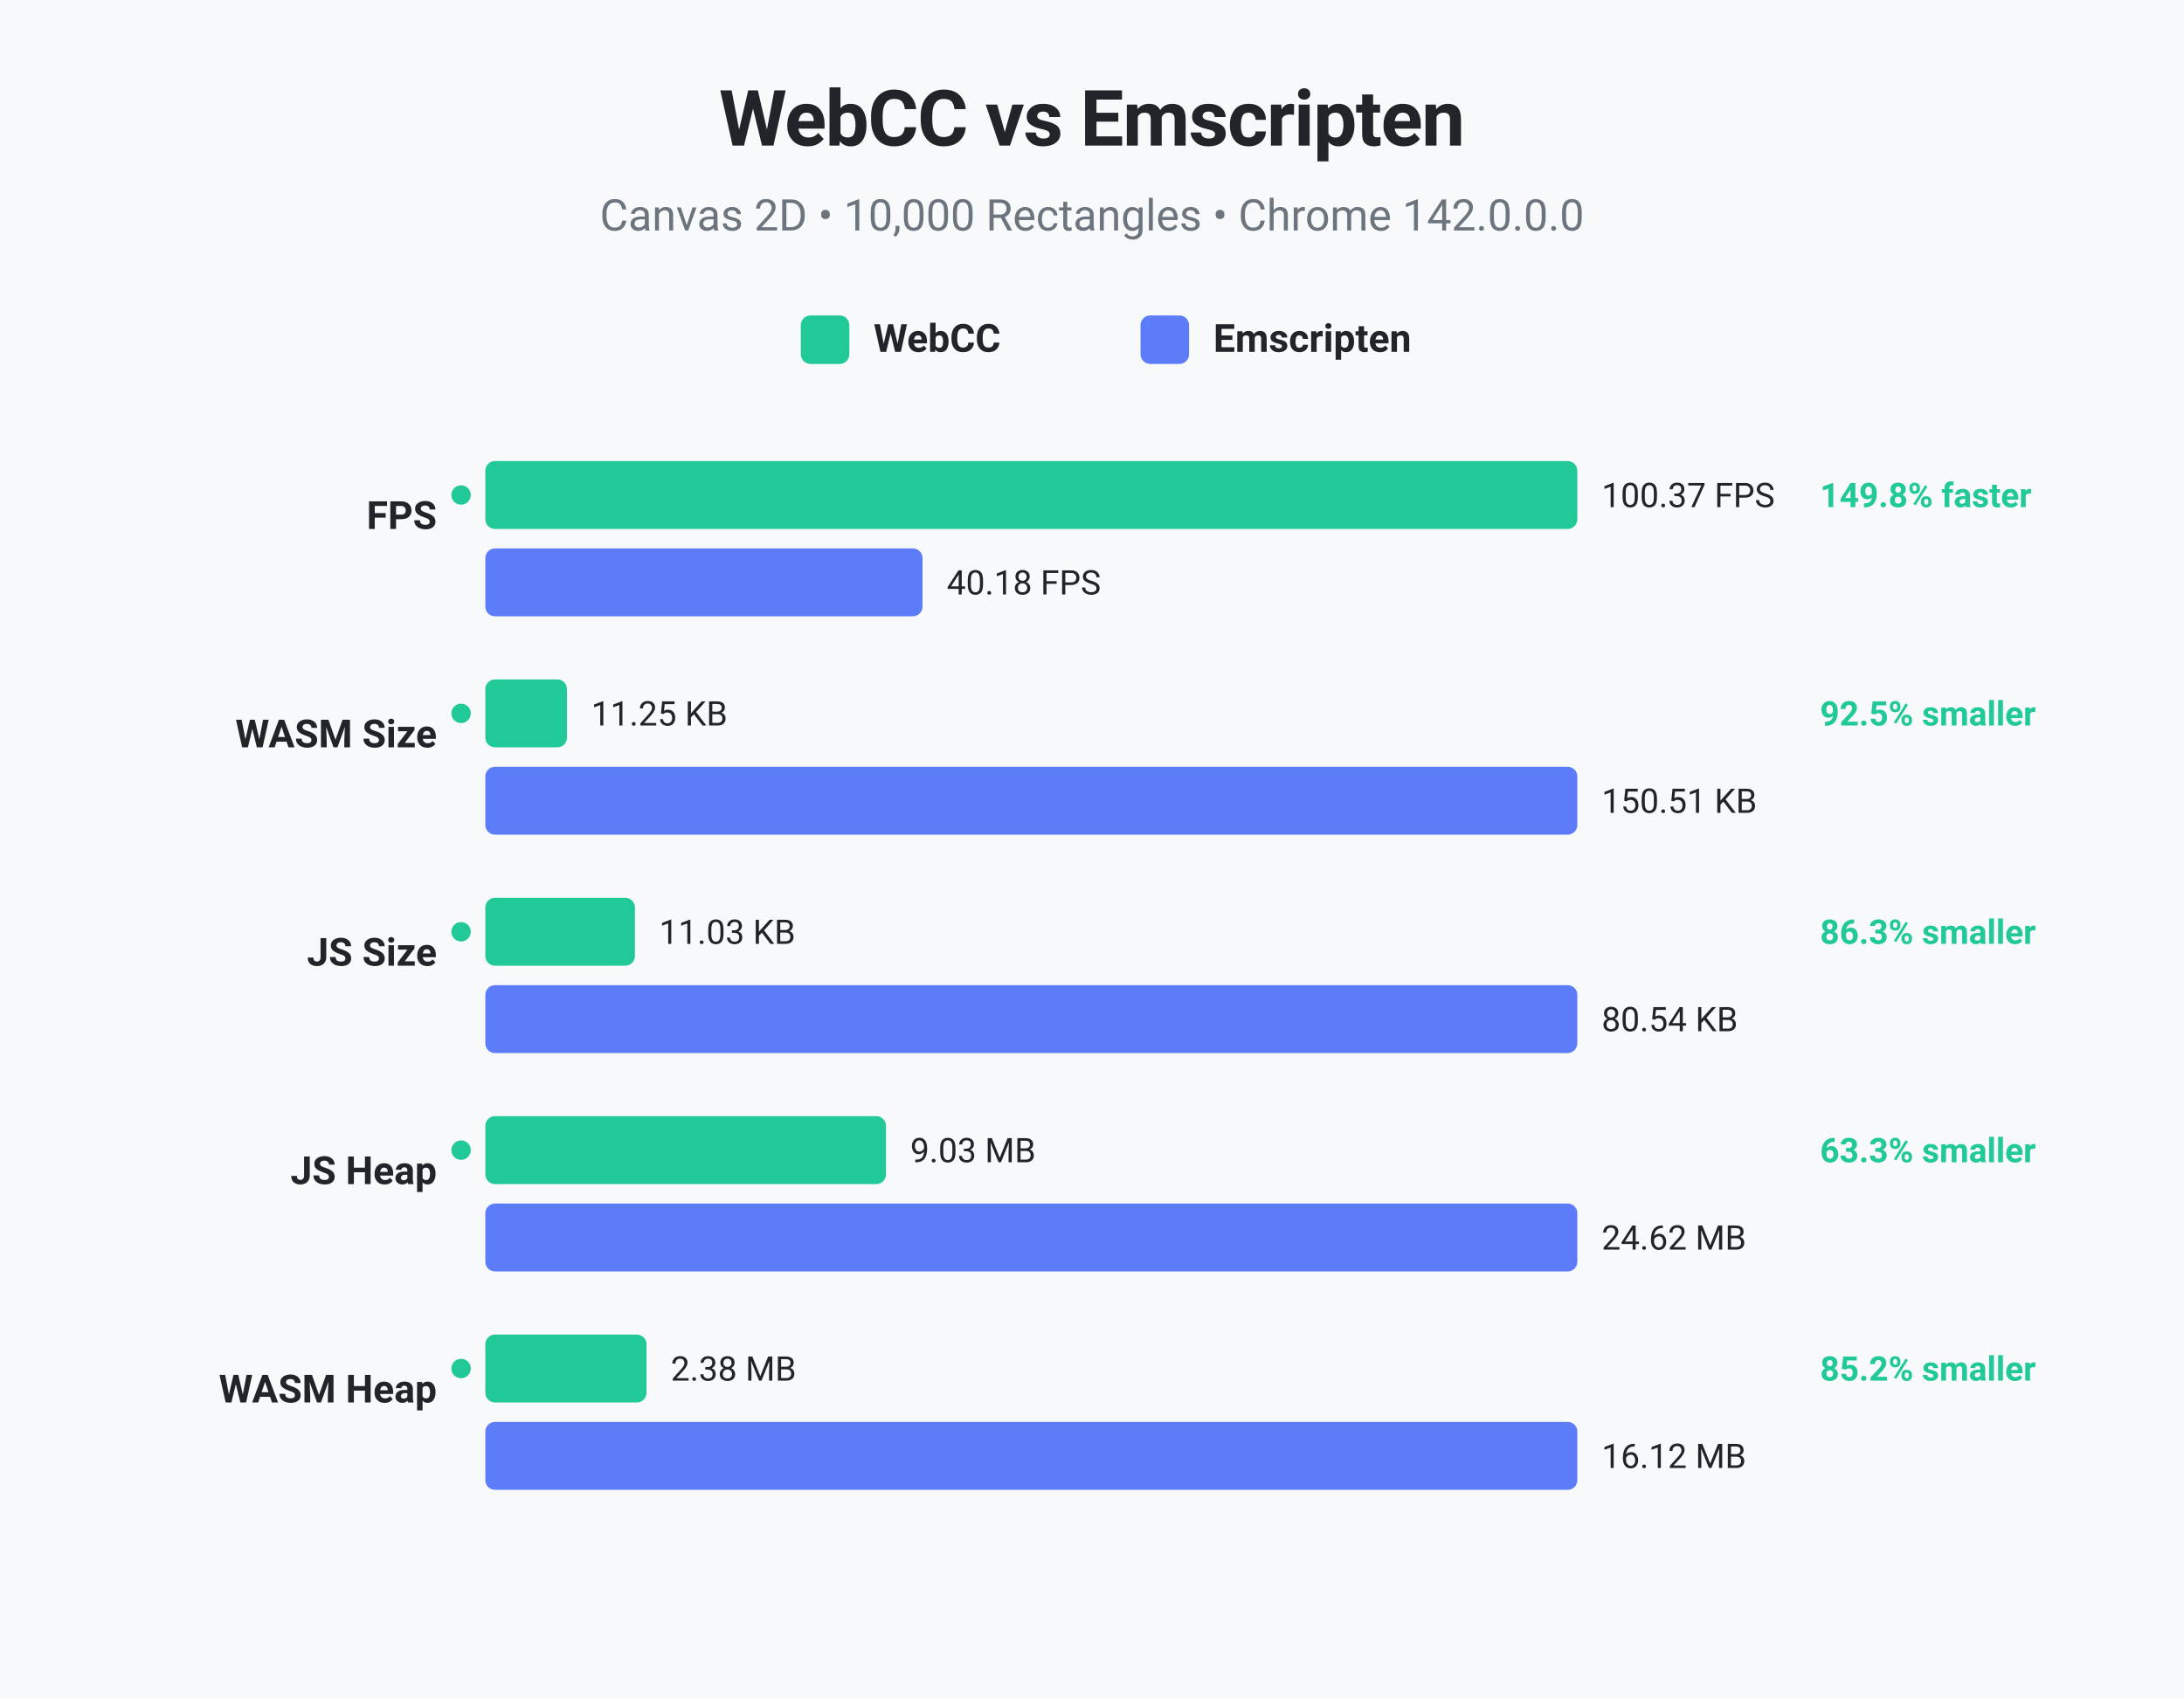
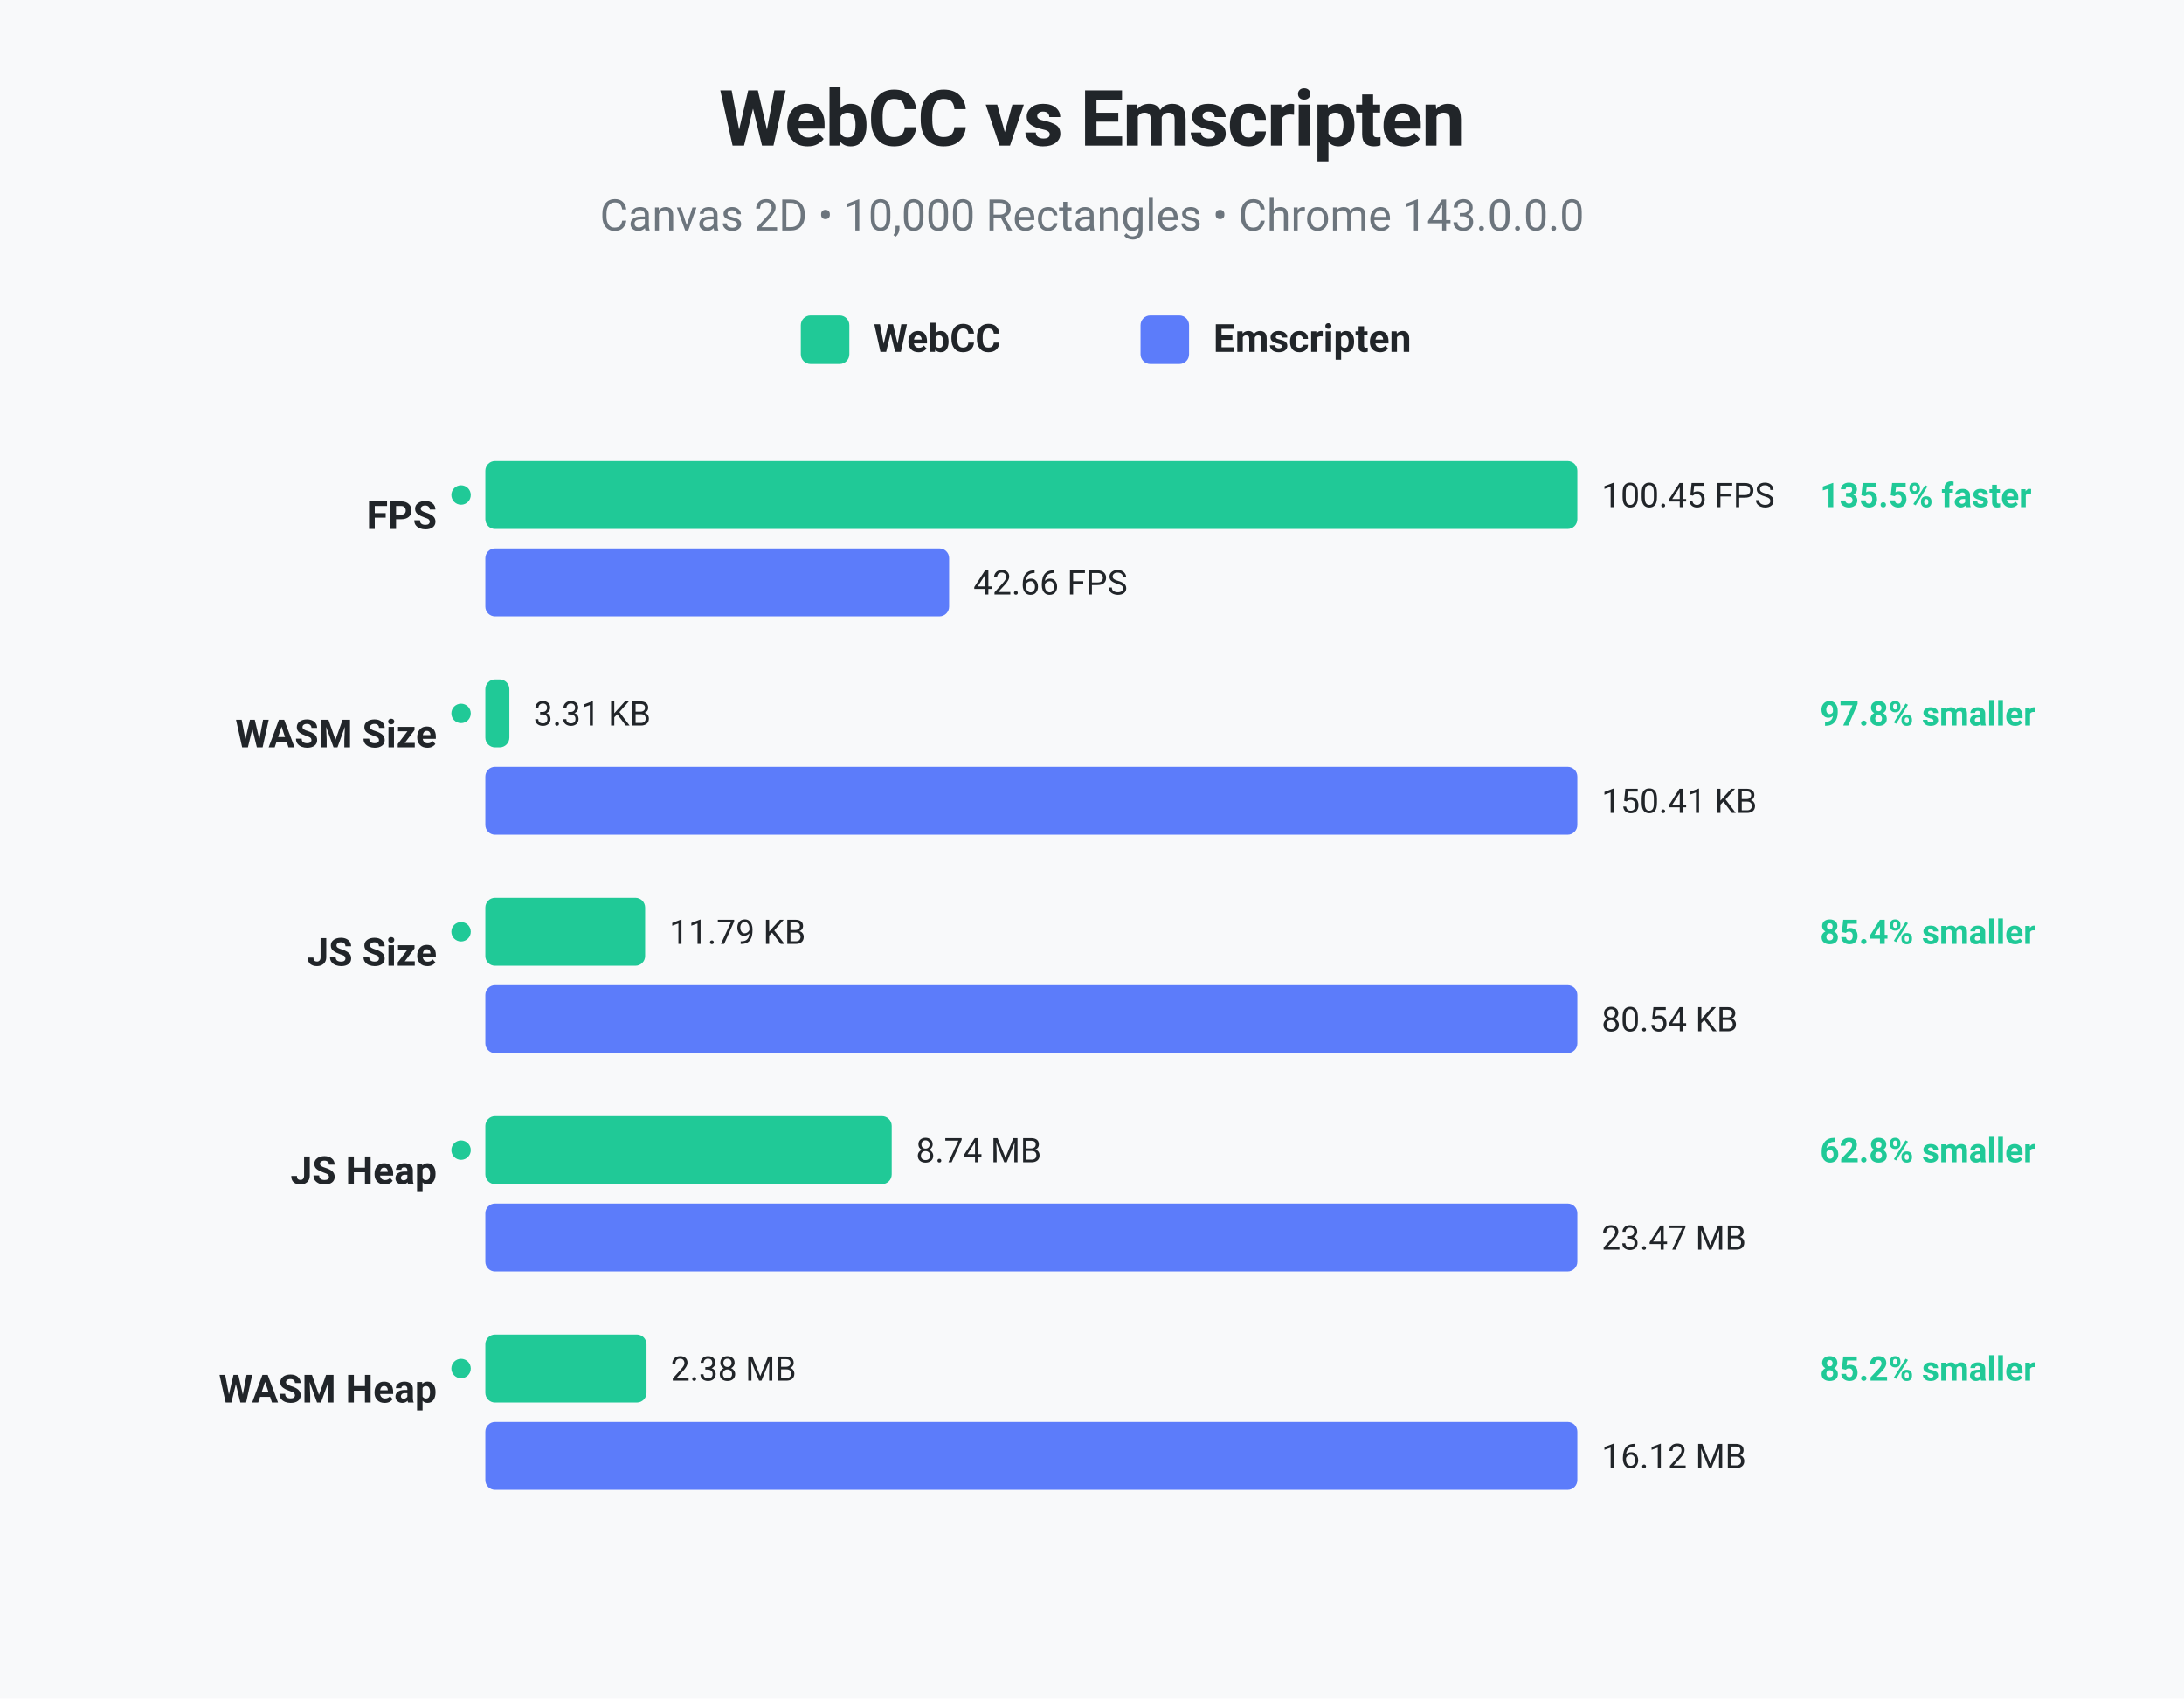
<svg xmlns="http://www.w3.org/2000/svg" viewBox="0 0 900 700" width="100%" style="font-family: 'Segoe UI', Roboto, Helvetica, Arial, sans-serif; background: #f8f9fa;">
  <rect width="100%" height="100%" fill="#f8f9fa" />
  <text x="450.0" y="60" text-anchor="middle" fill="#212529" font-size="32" font-weight="bold" letter-spacing="-0.5">WebCC vs Emscripten</text>
-   <text x="450.0" y="95" text-anchor="middle" fill="#6c757d" font-size="18">Canvas 2D • 10,000 Rectangles • Chrome 142.0.0.0</text>
+   <text x="450.0" y="95" text-anchor="middle" fill="#6c757d" font-size="18">Canvas 2D • 10,000 Rectangles • Chrome 143.0.0.0</text>
  <rect x="330.0" y="130" width="20" height="20" fill="#20c997" rx="4" />
  <text x="360.0" y="145" fill="#212529" font-size="16" font-weight="600">WebCC</text>
  <rect x="470.0" y="130" width="20" height="20" fill="#5c7cfa" rx="4" />
  <text x="500.0" y="145" fill="#212529" font-size="16" font-weight="600">Emscripten</text>
  <text x="180" y="218" text-anchor="end" fill="#212529" font-size="16" font-weight="bold">FPS</text>
  <rect x="200" y="190" width="450.0" height="28" fill="#20c997" rx="4" />
-   <text x="660.0" y="209" fill="#212529" font-size="14">100.37 FPS</text>
-   <rect x="200" y="226" width="180.154" height="28" fill="#5c7cfa" rx="4" />
-   <text x="390.154" y="245" fill="#212529" font-size="14">40.18 FPS</text>
+   <text x="660.0" y="209" fill="#212529" font-size="14">100.45 FPS</text>
+   <rect x="200" y="226" width="191.121" height="28" fill="#5c7cfa" rx="4" />
+   <text x="401.121" y="245" fill="#212529" font-size="14">42.66 FPS</text>
  <circle cx="190" cy="204" r="4" fill="#20c997" />
-   <text x="750" y="209" fill="#20c997" font-size="14" font-weight="bold">149.8% faster</text>
+   <text x="750" y="209" fill="#20c997" font-size="14" font-weight="bold">135.5% faster</text>
  <text x="180" y="308" text-anchor="end" fill="#212529" font-size="16" font-weight="bold">WASM Size</text>
-   <rect x="200" y="280" width="33.635" height="28" fill="#20c997" rx="4" />
-   <text x="243.635" y="299" fill="#212529" font-size="14">11.25 KB</text>
+   <rect x="200" y="280" width="9.899" height="28" fill="#20c997" rx="4" />
+   <text x="219.899" y="299" fill="#212529" font-size="14">3.31 KB</text>
  <rect x="200" y="316" width="450.0" height="28" fill="#5c7cfa" rx="4" />
-   <text x="660.0" y="335" fill="#212529" font-size="14">150.51 KB</text>
+   <text x="660.0" y="335" fill="#212529" font-size="14">150.41 KB</text>
  <circle cx="190" cy="294" r="4" fill="#20c997" />
-   <text x="750" y="299" fill="#20c997" font-size="14" font-weight="bold">92.5% smaller</text>
+   <text x="750" y="299" fill="#20c997" font-size="14" font-weight="bold">97.8% smaller</text>
  <text x="180" y="398" text-anchor="end" fill="#212529" font-size="16" font-weight="bold">JS Size</text>
-   <rect x="200" y="370" width="61.642" height="28" fill="#20c997" rx="4" />
-   <text x="271.642" y="389" fill="#212529" font-size="14">11.03 KB</text>
+   <rect x="200" y="370" width="65.849" height="28" fill="#20c997" rx="4" />
+   <text x="275.849" y="389" fill="#212529" font-size="14">11.79 KB</text>
  <rect x="200" y="406" width="450.0" height="28" fill="#5c7cfa" rx="4" />
  <text x="660.0" y="425" fill="#212529" font-size="14">80.54 KB</text>
  <circle cx="190" cy="384" r="4" fill="#20c997" />
-   <text x="750" y="389" fill="#20c997" font-size="14" font-weight="bold">86.3% smaller</text>
+   <text x="750" y="389" fill="#20c997" font-size="14" font-weight="bold">85.4% smaller</text>
  <text x="180" y="488" text-anchor="end" fill="#212529" font-size="16" font-weight="bold">JS Heap</text>
-   <rect x="200" y="460" width="165.102" height="28" fill="#20c997" rx="4" />
-   <text x="375.102" y="479" fill="#212529" font-size="14">9.03 MB</text>
+   <rect x="200" y="460" width="167.461" height="28" fill="#20c997" rx="4" />
+   <text x="377.461" y="479" fill="#212529" font-size="14">8.74 MB</text>
  <rect x="200" y="496" width="450.0" height="28" fill="#5c7cfa" rx="4" />
-   <text x="660.0" y="515" fill="#212529" font-size="14">24.62 MB</text>
+   <text x="660.0" y="515" fill="#212529" font-size="14">23.47 MB</text>
  <circle cx="190" cy="474" r="4" fill="#20c997" />
-   <text x="750" y="479" fill="#20c997" font-size="14" font-weight="bold">63.3% smaller</text>
+   <text x="750" y="479" fill="#20c997" font-size="14" font-weight="bold">62.8% smaller</text>
  <text x="180" y="578" text-anchor="end" fill="#212529" font-size="16" font-weight="bold">WASM Heap</text>
  <rect x="200" y="550" width="66.419" height="28" fill="#20c997" rx="4" />
  <text x="276.419" y="569" fill="#212529" font-size="14">2.38 MB</text>
  <rect x="200" y="586" width="450.0" height="28" fill="#5c7cfa" rx="4" />
  <text x="660.0" y="605" fill="#212529" font-size="14">16.12 MB</text>
  <circle cx="190" cy="564" r="4" fill="#20c997" />
  <text x="750" y="569" fill="#20c997" font-size="14" font-weight="bold">85.2% smaller</text>
</svg>
